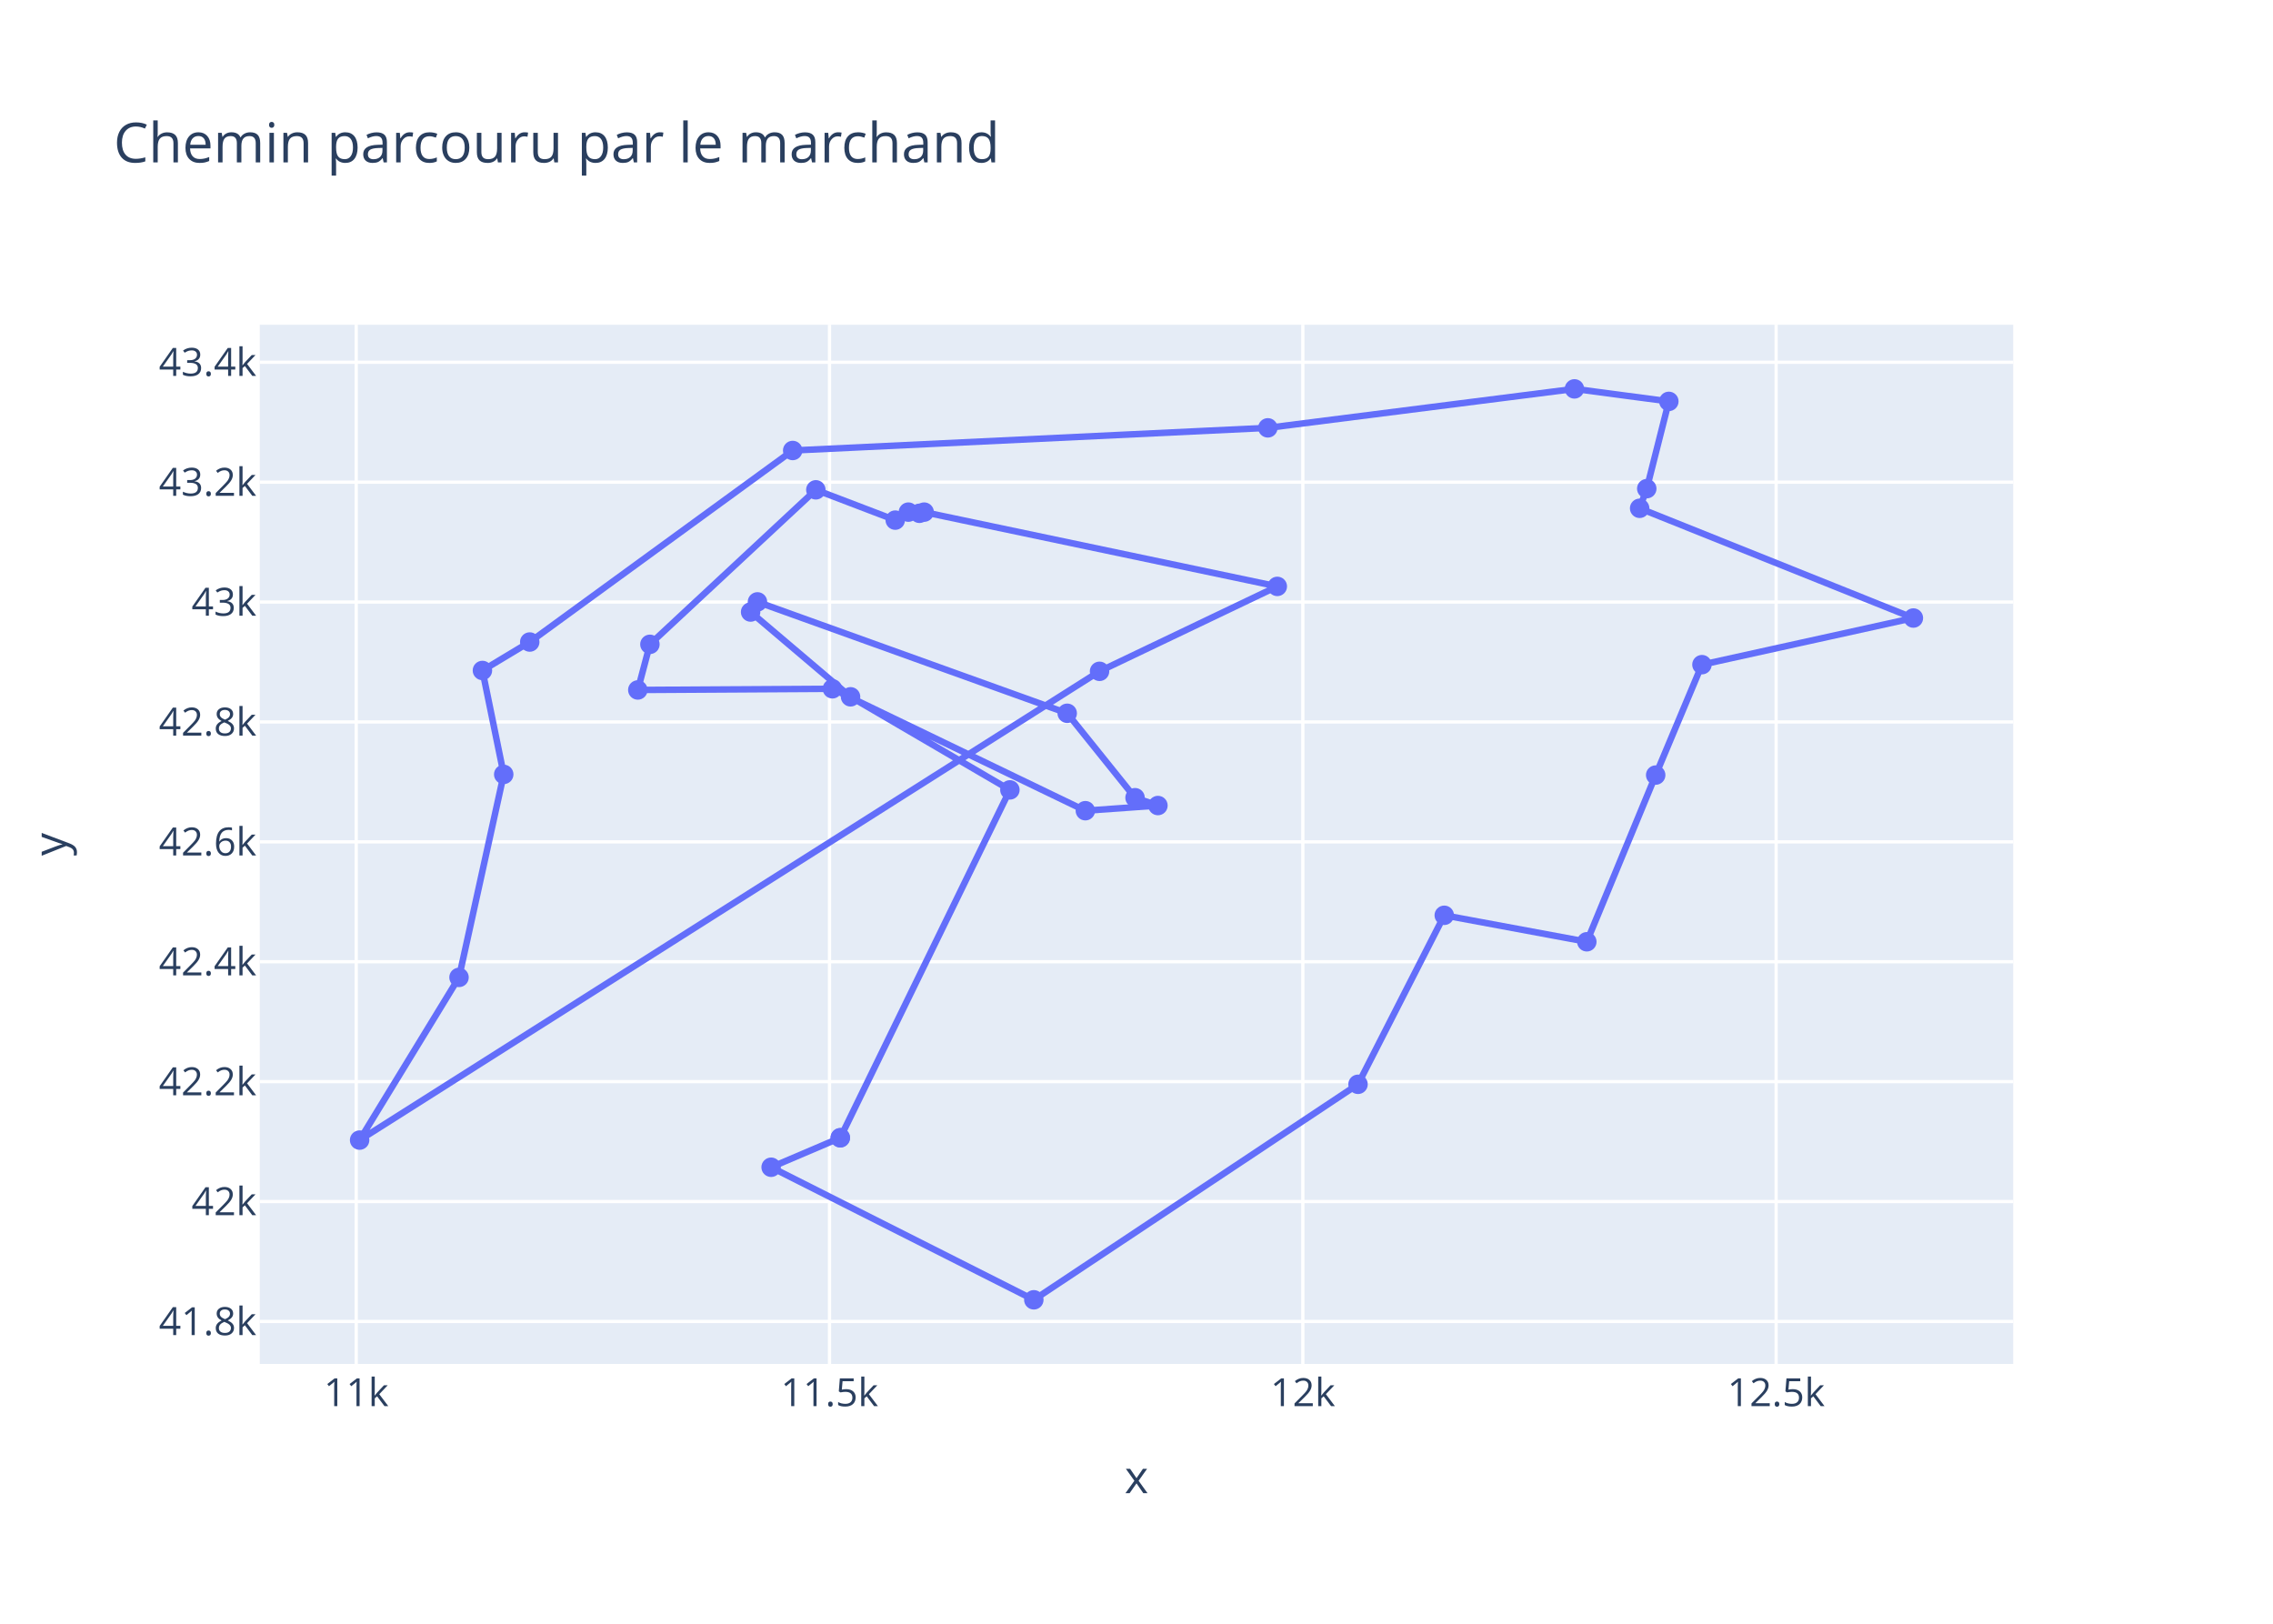
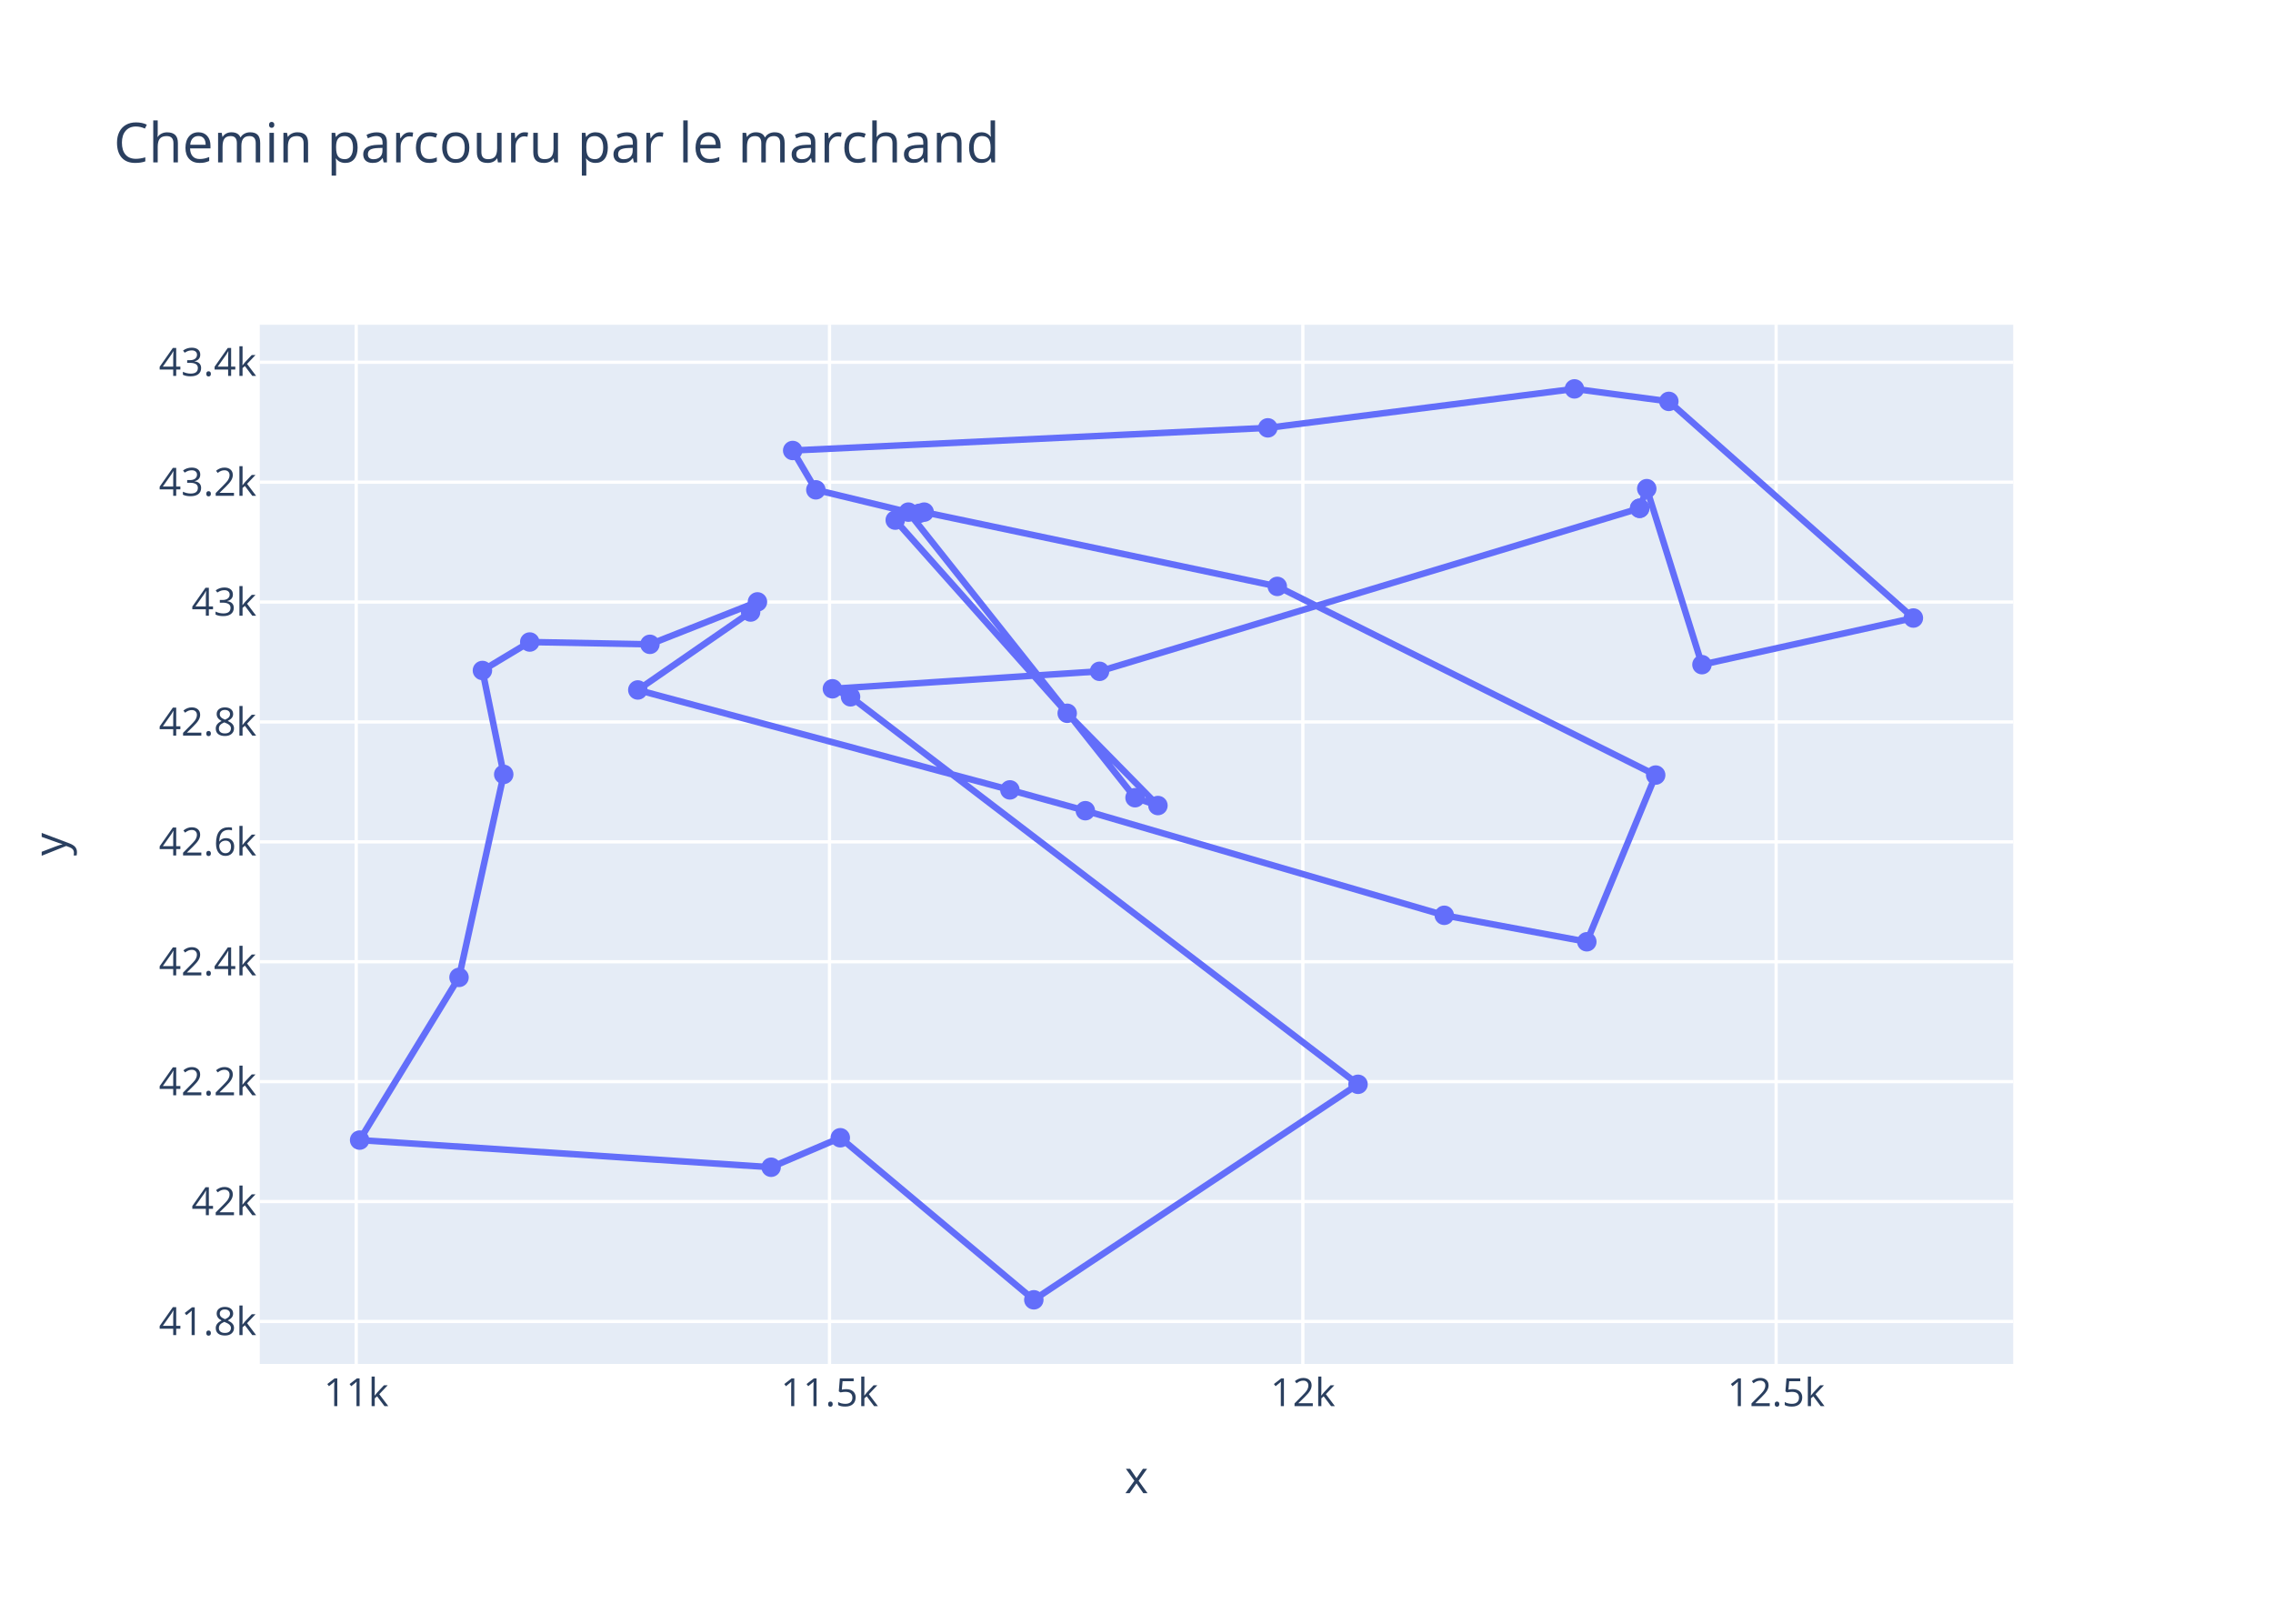
<svg xmlns="http://www.w3.org/2000/svg" class="main-svg" width="700" height="500" style="" viewBox="0 0 700 500">
  <rect x="0" y="0" width="700" height="500" style="fill: rgb(255, 255, 255); fill-opacity: 1;" />
-   <defs id="defs-fa2100">
+   <defs id="defs-21b037">
    <g class="clips">
-       <clipPath id="clipfa2100xyplot" class="plotclip">
+       <clipPath id="clip21b037xyplot" class="plotclip">
        <rect width="540" height="320" />
      </clipPath>
-       <clipPath class="axesclip" id="clipfa2100x">
+       <clipPath class="axesclip" id="clip21b037x">
        <rect x="80" y="0" width="540" height="500" />
      </clipPath>
-       <clipPath class="axesclip" id="clipfa2100y">
+       <clipPath class="axesclip" id="clip21b037y">
        <rect x="0" y="100" width="700" height="320" />
      </clipPath>
-       <clipPath class="axesclip" id="clipfa2100xy">
+       <clipPath class="axesclip" id="clip21b037xy">
        <rect x="80" y="100" width="540" height="320" />
      </clipPath>
    </g>
    <g class="gradients" />
    <g class="patterns" />
  </defs>
  <g class="bglayer">
    <rect class="bg" x="80" y="100" width="540" height="320" style="fill: rgb(229, 236, 246); fill-opacity: 1; stroke-width: 0;" />
  </g>
  <g class="layer-below">
    <g class="imagelayer" />
    <g class="shapelayer" />
  </g>
  <g class="cartesianlayer">
    <g class="subplot xy">
      <g class="layer-subplot">
        <g class="shapelayer" />
        <g class="imagelayer" />
      </g>
      <g class="minor-gridlayer">
        <g class="x" />
        <g class="y" />
      </g>
      <g class="gridlayer">
        <g class="x">
          <path class="xgrid crisp" transform="translate(109.7,0)" d="M0,100v320" style="stroke: rgb(255, 255, 255); stroke-opacity: 1; stroke-width: 1px;" />
          <path class="xgrid crisp" transform="translate(255.46,0)" d="M0,100v320" style="stroke: rgb(255, 255, 255); stroke-opacity: 1; stroke-width: 1px;" />
          <path class="xgrid crisp" transform="translate(401.22,0)" d="M0,100v320" style="stroke: rgb(255, 255, 255); stroke-opacity: 1; stroke-width: 1px;" />
          <path class="xgrid crisp" transform="translate(546.98,0)" d="M0,100v320" style="stroke: rgb(255, 255, 255); stroke-opacity: 1; stroke-width: 1px;" />
        </g>
        <g class="y">
          <path class="ygrid crisp" transform="translate(0,406.92)" d="M80,0h540" style="stroke: rgb(255, 255, 255); stroke-opacity: 1; stroke-width: 1px;" />
          <path class="ygrid crisp" transform="translate(0,369.99)" d="M80,0h540" style="stroke: rgb(255, 255, 255); stroke-opacity: 1; stroke-width: 1px;" />
          <path class="ygrid crisp" transform="translate(0,333.07)" d="M80,0h540" style="stroke: rgb(255, 255, 255); stroke-opacity: 1; stroke-width: 1px;" />
          <path class="ygrid crisp" transform="translate(0,296.15)" d="M80,0h540" style="stroke: rgb(255, 255, 255); stroke-opacity: 1; stroke-width: 1px;" />
          <path class="ygrid crisp" transform="translate(0,259.23)" d="M80,0h540" style="stroke: rgb(255, 255, 255); stroke-opacity: 1; stroke-width: 1px;" />
          <path class="ygrid crisp" transform="translate(0,222.31)" d="M80,0h540" style="stroke: rgb(255, 255, 255); stroke-opacity: 1; stroke-width: 1px;" />
          <path class="ygrid crisp" transform="translate(0,185.39)" d="M80,0h540" style="stroke: rgb(255, 255, 255); stroke-opacity: 1; stroke-width: 1px;" />
          <path class="ygrid crisp" transform="translate(0,148.47)" d="M80,0h540" style="stroke: rgb(255, 255, 255); stroke-opacity: 1; stroke-width: 1px;" />
          <path class="ygrid crisp" transform="translate(0,111.55)" d="M80,0h540" style="stroke: rgb(255, 255, 255); stroke-opacity: 1; stroke-width: 1px;" />
        </g>
      </g>
      <g class="zerolinelayer" />
      <path class="xlines-below" />
      <path class="ylines-below" />
      <g class="overlines-below" />
      <g class="xaxislayer-below" />
      <g class="yaxislayer-below" />
      <g class="overaxes-below" />
-       <g class="plot" transform="translate(80,100)" clip-path="url(#clipfa2100xyplot)">
+       <g class="plot" transform="translate(80,100)" clip-path="url(#clip21b037xyplot)">
        <g class="scatterlayer mlayer">
-           <g class="trace scatter trace07dde1" style="stroke-miterlimit: 2; opacity: 1;">
+           <g class="trace scatter traceccd987" style="stroke-miterlimit: 2; opacity: 1;">
            <g class="fills" />
            <g class="errorbars" />
            <g class="lines">
-               <path class="js-line" d="M178.78,250.35L157.48,259.43L238.38,300.25L338.22,233.89L364.78,181.85L408.68,190L429.89,138.67L444.14,104.67L509.25,90.31L424.95,56.52L427.14,50.47L433.94,23.6L404.87,19.75L310.45,31.75L164.12,38.72L83.14,97.7L68.57,106.46L75.13,138.46L61.36,200.97L30.75,251.07L258.62,106.72L313.36,80.57L204.61,57.7L203.15,58.06L199.75,57.7L195.7,60.16L171.25,50.83L120.15,98.41L116.42,112.46L176.35,112.1L254.25,149.64L276.6,148.05L269.55,145.64L248.66,119.64L153.27,85.34L151.16,88.46L181.94,114.57L231.01,143.23L178.78,250.35" style="vector-effect: none; fill: none; stroke: rgb(99, 110, 250); stroke-opacity: 1; stroke-width: 2px; opacity: 1;" />
+               <path class="js-line" d="M424.95,56.52L427.14,50.47L444.14,104.67L509.25,90.31L433.94,23.6L404.87,19.75L310.45,31.75L164.12,38.72L171.25,50.83L199.75,57.7L269.55,145.64L276.6,148.05L248.66,119.64L195.7,60.16L203.15,58.06L204.61,57.7L313.36,80.57L429.89,138.67L408.68,190L364.78,181.85L254.25,149.64L231.01,143.23L116.42,112.46L151.16,88.46L153.27,85.34L120.15,98.41L83.14,97.7L68.57,106.46L75.13,138.46L61.36,200.97L30.75,251.07L157.48,259.43L178.78,250.35L238.38,300.25L338.22,233.89L181.94,114.57L176.35,112.1L258.62,106.72L424.95,56.52" style="vector-effect: none; fill: none; stroke: rgb(99, 110, 250); stroke-opacity: 1; stroke-width: 2px; opacity: 1;" />
            </g>
            <g class="points">
-               <path class="point" transform="translate(178.78,250.35)" d="M3,0A3,3 0 1,1 0,-3A3,3 0 0,1 3,0Z" style="opacity: 1; stroke-width: 0px; fill: rgb(99, 110, 250); fill-opacity: 1;" />
-               <path class="point" transform="translate(157.48,259.43)" d="M3,0A3,3 0 1,1 0,-3A3,3 0 0,1 3,0Z" style="opacity: 1; stroke-width: 0px; fill: rgb(99, 110, 250); fill-opacity: 1;" />
-               <path class="point" transform="translate(238.38,300.25)" d="M3,0A3,3 0 1,1 0,-3A3,3 0 0,1 3,0Z" style="opacity: 1; stroke-width: 0px; fill: rgb(99, 110, 250); fill-opacity: 1;" />
-               <path class="point" transform="translate(338.22,233.89)" d="M3,0A3,3 0 1,1 0,-3A3,3 0 0,1 3,0Z" style="opacity: 1; stroke-width: 0px; fill: rgb(99, 110, 250); fill-opacity: 1;" />
-               <path class="point" transform="translate(364.78,181.85)" d="M3,0A3,3 0 1,1 0,-3A3,3 0 0,1 3,0Z" style="opacity: 1; stroke-width: 0px; fill: rgb(99, 110, 250); fill-opacity: 1;" />
-               <path class="point" transform="translate(408.68,190)" d="M3,0A3,3 0 1,1 0,-3A3,3 0 0,1 3,0Z" style="opacity: 1; stroke-width: 0px; fill: rgb(99, 110, 250); fill-opacity: 1;" />
-               <path class="point" transform="translate(429.89,138.67)" d="M3,0A3,3 0 1,1 0,-3A3,3 0 0,1 3,0Z" style="opacity: 1; stroke-width: 0px; fill: rgb(99, 110, 250); fill-opacity: 1;" />
+               <path class="point" transform="translate(424.95,56.52)" d="M3,0A3,3 0 1,1 0,-3A3,3 0 0,1 3,0Z" style="opacity: 1; stroke-width: 0px; fill: rgb(99, 110, 250); fill-opacity: 1;" />
+               <path class="point" transform="translate(427.14,50.47)" d="M3,0A3,3 0 1,1 0,-3A3,3 0 0,1 3,0Z" style="opacity: 1; stroke-width: 0px; fill: rgb(99, 110, 250); fill-opacity: 1;" />
              <path class="point" transform="translate(444.14,104.67)" d="M3,0A3,3 0 1,1 0,-3A3,3 0 0,1 3,0Z" style="opacity: 1; stroke-width: 0px; fill: rgb(99, 110, 250); fill-opacity: 1;" />
              <path class="point" transform="translate(509.25,90.31)" d="M3,0A3,3 0 1,1 0,-3A3,3 0 0,1 3,0Z" style="opacity: 1; stroke-width: 0px; fill: rgb(99, 110, 250); fill-opacity: 1;" />
-               <path class="point" transform="translate(424.95,56.52)" d="M3,0A3,3 0 1,1 0,-3A3,3 0 0,1 3,0Z" style="opacity: 1; stroke-width: 0px; fill: rgb(99, 110, 250); fill-opacity: 1;" />
-               <path class="point" transform="translate(427.14,50.47)" d="M3,0A3,3 0 1,1 0,-3A3,3 0 0,1 3,0Z" style="opacity: 1; stroke-width: 0px; fill: rgb(99, 110, 250); fill-opacity: 1;" />
              <path class="point" transform="translate(433.94,23.6)" d="M3,0A3,3 0 1,1 0,-3A3,3 0 0,1 3,0Z" style="opacity: 1; stroke-width: 0px; fill: rgb(99, 110, 250); fill-opacity: 1;" />
              <path class="point" transform="translate(404.87,19.75)" d="M3,0A3,3 0 1,1 0,-3A3,3 0 0,1 3,0Z" style="opacity: 1; stroke-width: 0px; fill: rgb(99, 110, 250); fill-opacity: 1;" />
              <path class="point" transform="translate(310.45,31.75)" d="M3,0A3,3 0 1,1 0,-3A3,3 0 0,1 3,0Z" style="opacity: 1; stroke-width: 0px; fill: rgb(99, 110, 250); fill-opacity: 1;" />
              <path class="point" transform="translate(164.12,38.72)" d="M3,0A3,3 0 1,1 0,-3A3,3 0 0,1 3,0Z" style="opacity: 1; stroke-width: 0px; fill: rgb(99, 110, 250); fill-opacity: 1;" />
+               <path class="point" transform="translate(171.25,50.83)" d="M3,0A3,3 0 1,1 0,-3A3,3 0 0,1 3,0Z" style="opacity: 1; stroke-width: 0px; fill: rgb(99, 110, 250); fill-opacity: 1;" />
+               <path class="point" transform="translate(199.75,57.7)" d="M3,0A3,3 0 1,1 0,-3A3,3 0 0,1 3,0Z" style="opacity: 1; stroke-width: 0px; fill: rgb(99, 110, 250); fill-opacity: 1;" />
+               <path class="point" transform="translate(269.55,145.64)" d="M3,0A3,3 0 1,1 0,-3A3,3 0 0,1 3,0Z" style="opacity: 1; stroke-width: 0px; fill: rgb(99, 110, 250); fill-opacity: 1;" />
+               <path class="point" transform="translate(276.6,148.05)" d="M3,0A3,3 0 1,1 0,-3A3,3 0 0,1 3,0Z" style="opacity: 1; stroke-width: 0px; fill: rgb(99, 110, 250); fill-opacity: 1;" />
+               <path class="point" transform="translate(248.66,119.64)" d="M3,0A3,3 0 1,1 0,-3A3,3 0 0,1 3,0Z" style="opacity: 1; stroke-width: 0px; fill: rgb(99, 110, 250); fill-opacity: 1;" />
+               <path class="point" transform="translate(195.7,60.16)" d="M3,0A3,3 0 1,1 0,-3A3,3 0 0,1 3,0Z" style="opacity: 1; stroke-width: 0px; fill: rgb(99, 110, 250); fill-opacity: 1;" />
+               <path class="point" transform="translate(203.15,58.06)" d="M3,0A3,3 0 1,1 0,-3A3,3 0 0,1 3,0Z" style="opacity: 1; stroke-width: 0px; fill: rgb(99, 110, 250); fill-opacity: 1;" />
+               <path class="point" transform="translate(204.61,57.7)" d="M3,0A3,3 0 1,1 0,-3A3,3 0 0,1 3,0Z" style="opacity: 1; stroke-width: 0px; fill: rgb(99, 110, 250); fill-opacity: 1;" />
+               <path class="point" transform="translate(313.36,80.57)" d="M3,0A3,3 0 1,1 0,-3A3,3 0 0,1 3,0Z" style="opacity: 1; stroke-width: 0px; fill: rgb(99, 110, 250); fill-opacity: 1;" />
+               <path class="point" transform="translate(429.89,138.67)" d="M3,0A3,3 0 1,1 0,-3A3,3 0 0,1 3,0Z" style="opacity: 1; stroke-width: 0px; fill: rgb(99, 110, 250); fill-opacity: 1;" />
+               <path class="point" transform="translate(408.68,190)" d="M3,0A3,3 0 1,1 0,-3A3,3 0 0,1 3,0Z" style="opacity: 1; stroke-width: 0px; fill: rgb(99, 110, 250); fill-opacity: 1;" />
+               <path class="point" transform="translate(364.78,181.85)" d="M3,0A3,3 0 1,1 0,-3A3,3 0 0,1 3,0Z" style="opacity: 1; stroke-width: 0px; fill: rgb(99, 110, 250); fill-opacity: 1;" />
+               <path class="point" transform="translate(254.25,149.64)" d="M3,0A3,3 0 1,1 0,-3A3,3 0 0,1 3,0Z" style="opacity: 1; stroke-width: 0px; fill: rgb(99, 110, 250); fill-opacity: 1;" />
+               <path class="point" transform="translate(231.01,143.23)" d="M3,0A3,3 0 1,1 0,-3A3,3 0 0,1 3,0Z" style="opacity: 1; stroke-width: 0px; fill: rgb(99, 110, 250); fill-opacity: 1;" />
+               <path class="point" transform="translate(116.42,112.46)" d="M3,0A3,3 0 1,1 0,-3A3,3 0 0,1 3,0Z" style="opacity: 1; stroke-width: 0px; fill: rgb(99, 110, 250); fill-opacity: 1;" />
+               <path class="point" transform="translate(151.16,88.46)" d="M3,0A3,3 0 1,1 0,-3A3,3 0 0,1 3,0Z" style="opacity: 1; stroke-width: 0px; fill: rgb(99, 110, 250); fill-opacity: 1;" />
+               <path class="point" transform="translate(153.27,85.34)" d="M3,0A3,3 0 1,1 0,-3A3,3 0 0,1 3,0Z" style="opacity: 1; stroke-width: 0px; fill: rgb(99, 110, 250); fill-opacity: 1;" />
+               <path class="point" transform="translate(120.15,98.41)" d="M3,0A3,3 0 1,1 0,-3A3,3 0 0,1 3,0Z" style="opacity: 1; stroke-width: 0px; fill: rgb(99, 110, 250); fill-opacity: 1;" />
              <path class="point" transform="translate(83.14,97.7)" d="M3,0A3,3 0 1,1 0,-3A3,3 0 0,1 3,0Z" style="opacity: 1; stroke-width: 0px; fill: rgb(99, 110, 250); fill-opacity: 1;" />
              <path class="point" transform="translate(68.57,106.46)" d="M3,0A3,3 0 1,1 0,-3A3,3 0 0,1 3,0Z" style="opacity: 1; stroke-width: 0px; fill: rgb(99, 110, 250); fill-opacity: 1;" />
              <path class="point" transform="translate(75.13,138.46)" d="M3,0A3,3 0 1,1 0,-3A3,3 0 0,1 3,0Z" style="opacity: 1; stroke-width: 0px; fill: rgb(99, 110, 250); fill-opacity: 1;" />
              <path class="point" transform="translate(61.36,200.97)" d="M3,0A3,3 0 1,1 0,-3A3,3 0 0,1 3,0Z" style="opacity: 1; stroke-width: 0px; fill: rgb(99, 110, 250); fill-opacity: 1;" />
              <path class="point" transform="translate(30.75,251.07)" d="M3,0A3,3 0 1,1 0,-3A3,3 0 0,1 3,0Z" style="opacity: 1; stroke-width: 0px; fill: rgb(99, 110, 250); fill-opacity: 1;" />
+               <path class="point" transform="translate(157.48,259.43)" d="M3,0A3,3 0 1,1 0,-3A3,3 0 0,1 3,0Z" style="opacity: 1; stroke-width: 0px; fill: rgb(99, 110, 250); fill-opacity: 1;" />
+               <path class="point" transform="translate(178.78,250.35)" d="M3,0A3,3 0 1,1 0,-3A3,3 0 0,1 3,0Z" style="opacity: 1; stroke-width: 0px; fill: rgb(99, 110, 250); fill-opacity: 1;" />
+               <path class="point" transform="translate(238.38,300.25)" d="M3,0A3,3 0 1,1 0,-3A3,3 0 0,1 3,0Z" style="opacity: 1; stroke-width: 0px; fill: rgb(99, 110, 250); fill-opacity: 1;" />
+               <path class="point" transform="translate(338.22,233.89)" d="M3,0A3,3 0 1,1 0,-3A3,3 0 0,1 3,0Z" style="opacity: 1; stroke-width: 0px; fill: rgb(99, 110, 250); fill-opacity: 1;" />
+               <path class="point" transform="translate(181.94,114.57)" d="M3,0A3,3 0 1,1 0,-3A3,3 0 0,1 3,0Z" style="opacity: 1; stroke-width: 0px; fill: rgb(99, 110, 250); fill-opacity: 1;" />
+               <path class="point" transform="translate(176.35,112.1)" d="M3,0A3,3 0 1,1 0,-3A3,3 0 0,1 3,0Z" style="opacity: 1; stroke-width: 0px; fill: rgb(99, 110, 250); fill-opacity: 1;" />
              <path class="point" transform="translate(258.62,106.72)" d="M3,0A3,3 0 1,1 0,-3A3,3 0 0,1 3,0Z" style="opacity: 1; stroke-width: 0px; fill: rgb(99, 110, 250); fill-opacity: 1;" />
-               <path class="point" transform="translate(313.36,80.57)" d="M3,0A3,3 0 1,1 0,-3A3,3 0 0,1 3,0Z" style="opacity: 1; stroke-width: 0px; fill: rgb(99, 110, 250); fill-opacity: 1;" />
-               <path class="point" transform="translate(204.61,57.7)" d="M3,0A3,3 0 1,1 0,-3A3,3 0 0,1 3,0Z" style="opacity: 1; stroke-width: 0px; fill: rgb(99, 110, 250); fill-opacity: 1;" />
-               <path class="point" transform="translate(203.15,58.06)" d="M3,0A3,3 0 1,1 0,-3A3,3 0 0,1 3,0Z" style="opacity: 1; stroke-width: 0px; fill: rgb(99, 110, 250); fill-opacity: 1;" />
-               <path class="point" transform="translate(199.75,57.7)" d="M3,0A3,3 0 1,1 0,-3A3,3 0 0,1 3,0Z" style="opacity: 1; stroke-width: 0px; fill: rgb(99, 110, 250); fill-opacity: 1;" />
-               <path class="point" transform="translate(195.7,60.16)" d="M3,0A3,3 0 1,1 0,-3A3,3 0 0,1 3,0Z" style="opacity: 1; stroke-width: 0px; fill: rgb(99, 110, 250); fill-opacity: 1;" />
-               <path class="point" transform="translate(171.25,50.83)" d="M3,0A3,3 0 1,1 0,-3A3,3 0 0,1 3,0Z" style="opacity: 1; stroke-width: 0px; fill: rgb(99, 110, 250); fill-opacity: 1;" />
-               <path class="point" transform="translate(120.15,98.41)" d="M3,0A3,3 0 1,1 0,-3A3,3 0 0,1 3,0Z" style="opacity: 1; stroke-width: 0px; fill: rgb(99, 110, 250); fill-opacity: 1;" />
-               <path class="point" transform="translate(116.42,112.46)" d="M3,0A3,3 0 1,1 0,-3A3,3 0 0,1 3,0Z" style="opacity: 1; stroke-width: 0px; fill: rgb(99, 110, 250); fill-opacity: 1;" />
-               <path class="point" transform="translate(176.35,112.1)" d="M3,0A3,3 0 1,1 0,-3A3,3 0 0,1 3,0Z" style="opacity: 1; stroke-width: 0px; fill: rgb(99, 110, 250); fill-opacity: 1;" />
-               <path class="point" transform="translate(254.25,149.64)" d="M3,0A3,3 0 1,1 0,-3A3,3 0 0,1 3,0Z" style="opacity: 1; stroke-width: 0px; fill: rgb(99, 110, 250); fill-opacity: 1;" />
-               <path class="point" transform="translate(276.6,148.05)" d="M3,0A3,3 0 1,1 0,-3A3,3 0 0,1 3,0Z" style="opacity: 1; stroke-width: 0px; fill: rgb(99, 110, 250); fill-opacity: 1;" />
-               <path class="point" transform="translate(269.55,145.64)" d="M3,0A3,3 0 1,1 0,-3A3,3 0 0,1 3,0Z" style="opacity: 1; stroke-width: 0px; fill: rgb(99, 110, 250); fill-opacity: 1;" />
-               <path class="point" transform="translate(248.66,119.64)" d="M3,0A3,3 0 1,1 0,-3A3,3 0 0,1 3,0Z" style="opacity: 1; stroke-width: 0px; fill: rgb(99, 110, 250); fill-opacity: 1;" />
-               <path class="point" transform="translate(153.27,85.34)" d="M3,0A3,3 0 1,1 0,-3A3,3 0 0,1 3,0Z" style="opacity: 1; stroke-width: 0px; fill: rgb(99, 110, 250); fill-opacity: 1;" />
-               <path class="point" transform="translate(151.16,88.46)" d="M3,0A3,3 0 1,1 0,-3A3,3 0 0,1 3,0Z" style="opacity: 1; stroke-width: 0px; fill: rgb(99, 110, 250); fill-opacity: 1;" />
-               <path class="point" transform="translate(181.94,114.57)" d="M3,0A3,3 0 1,1 0,-3A3,3 0 0,1 3,0Z" style="opacity: 1; stroke-width: 0px; fill: rgb(99, 110, 250); fill-opacity: 1;" />
-               <path class="point" transform="translate(231.01,143.23)" d="M3,0A3,3 0 1,1 0,-3A3,3 0 0,1 3,0Z" style="opacity: 1; stroke-width: 0px; fill: rgb(99, 110, 250); fill-opacity: 1;" />
-               <path class="point" transform="translate(178.78,250.35)" d="M3,0A3,3 0 1,1 0,-3A3,3 0 0,1 3,0Z" style="opacity: 1; stroke-width: 0px; fill: rgb(99, 110, 250); fill-opacity: 1;" />
+               <path class="point" transform="translate(424.95,56.52)" d="M3,0A3,3 0 1,1 0,-3A3,3 0 0,1 3,0Z" style="opacity: 1; stroke-width: 0px; fill: rgb(99, 110, 250); fill-opacity: 1;" />
            </g>
            <g class="text" />
          </g>
        </g>
      </g>
      <g class="overplot" />
      <path class="xlines-above crisp" d="M0,0" style="fill: none;" />
      <path class="ylines-above crisp" d="M0,0" style="fill: none;" />
      <g class="overlines-above" />
      <g class="xaxislayer-above">
        <g class="xtick">
          <text text-anchor="middle" x="0" y="433" transform="translate(109.7,0)" style="font-family: 'Open Sans', verdana, arial, sans-serif; font-size: 12px; fill: rgb(42, 63, 95); fill-opacity: 1; white-space: pre; opacity: 1;">11k</text>
        </g>
        <g class="xtick">
          <text text-anchor="middle" x="0" y="433" style="font-family: 'Open Sans', verdana, arial, sans-serif; font-size: 12px; fill: rgb(42, 63, 95); fill-opacity: 1; white-space: pre; opacity: 1;" transform="translate(255.46,0)">11.5k</text>
        </g>
        <g class="xtick">
          <text text-anchor="middle" x="0" y="433" style="font-family: 'Open Sans', verdana, arial, sans-serif; font-size: 12px; fill: rgb(42, 63, 95); fill-opacity: 1; white-space: pre; opacity: 1;" transform="translate(401.22,0)">12k</text>
        </g>
        <g class="xtick">
          <text text-anchor="middle" x="0" y="433" style="font-family: 'Open Sans', verdana, arial, sans-serif; font-size: 12px; fill: rgb(42, 63, 95); fill-opacity: 1; white-space: pre; opacity: 1;" transform="translate(546.98,0)">12.5k</text>
        </g>
      </g>
      <g class="yaxislayer-above">
        <g class="ytick">
          <text text-anchor="end" x="79" y="4.2" transform="translate(0,406.92)" style="font-family: 'Open Sans', verdana, arial, sans-serif; font-size: 12px; fill: rgb(42, 63, 95); fill-opacity: 1; white-space: pre; opacity: 1;">41.8k</text>
        </g>
        <g class="ytick">
          <text text-anchor="end" x="79" y="4.2" style="font-family: 'Open Sans', verdana, arial, sans-serif; font-size: 12px; fill: rgb(42, 63, 95); fill-opacity: 1; white-space: pre; opacity: 1;" transform="translate(0,369.99)">42k</text>
        </g>
        <g class="ytick">
          <text text-anchor="end" x="79" y="4.2" style="font-family: 'Open Sans', verdana, arial, sans-serif; font-size: 12px; fill: rgb(42, 63, 95); fill-opacity: 1; white-space: pre; opacity: 1;" transform="translate(0,333.07)">42.2k</text>
        </g>
        <g class="ytick">
          <text text-anchor="end" x="79" y="4.2" style="font-family: 'Open Sans', verdana, arial, sans-serif; font-size: 12px; fill: rgb(42, 63, 95); fill-opacity: 1; white-space: pre; opacity: 1;" transform="translate(0,296.15)">42.4k</text>
        </g>
        <g class="ytick">
          <text text-anchor="end" x="79" y="4.2" style="font-family: 'Open Sans', verdana, arial, sans-serif; font-size: 12px; fill: rgb(42, 63, 95); fill-opacity: 1; white-space: pre; opacity: 1;" transform="translate(0,259.23)">42.6k</text>
        </g>
        <g class="ytick">
          <text text-anchor="end" x="79" y="4.2" style="font-family: 'Open Sans', verdana, arial, sans-serif; font-size: 12px; fill: rgb(42, 63, 95); fill-opacity: 1; white-space: pre; opacity: 1;" transform="translate(0,222.31)">42.8k</text>
        </g>
        <g class="ytick">
          <text text-anchor="end" x="79" y="4.2" style="font-family: 'Open Sans', verdana, arial, sans-serif; font-size: 12px; fill: rgb(42, 63, 95); fill-opacity: 1; white-space: pre; opacity: 1;" transform="translate(0,185.39)">43k</text>
        </g>
        <g class="ytick">
          <text text-anchor="end" x="79" y="4.2" style="font-family: 'Open Sans', verdana, arial, sans-serif; font-size: 12px; fill: rgb(42, 63, 95); fill-opacity: 1; white-space: pre; opacity: 1;" transform="translate(0,148.47)">43.2k</text>
        </g>
        <g class="ytick">
          <text text-anchor="end" x="79" y="4.2" style="font-family: 'Open Sans', verdana, arial, sans-serif; font-size: 12px; fill: rgb(42, 63, 95); fill-opacity: 1; white-space: pre; opacity: 1;" transform="translate(0,111.55)">43.4k</text>
        </g>
      </g>
      <g class="overaxes-above" />
    </g>
  </g>
  <g class="polarlayer" />
  <g class="smithlayer" />
  <g class="ternarylayer" />
  <g class="geolayer" />
  <g class="funnelarealayer" />
  <g class="pielayer" />
  <g class="iciclelayer" />
  <g class="treemaplayer" />
  <g class="sunburstlayer" />
  <g class="glimages" />
-   <defs id="topdefs-fa2100">
+   <defs id="topdefs-21b037">
    <g class="clips" />
  </defs>
  <g class="layer-above">
    <g class="imagelayer" />
    <g class="shapelayer" />
  </g>
  <g class="infolayer">
    <g class="g-gtitle">
      <text class="gtitle" x="35" y="50" text-anchor="start" dy="0em" style="font-family: 'Open Sans', verdana, arial, sans-serif; font-size: 17px; fill: rgb(42, 63, 95); opacity: 1; font-weight: normal; white-space: pre;">Chemin parcouru par le marchand</text>
    </g>
    <g class="g-xtitle">
      <text class="xtitle" x="350" y="459.8" text-anchor="middle" style="font-family: 'Open Sans', verdana, arial, sans-serif; font-size: 14px; fill: rgb(42, 63, 95); opacity: 1; font-weight: normal; white-space: pre;">x</text>
    </g>
    <g class="g-ytitle">
      <text class="ytitle" transform="rotate(-90,20.34063,260)" x="20.341" y="260" text-anchor="middle" style="font-family: 'Open Sans', verdana, arial, sans-serif; font-size: 14px; fill: rgb(42, 63, 95); opacity: 1; font-weight: normal; white-space: pre;">y</text>
    </g>
  </g>
</svg>
